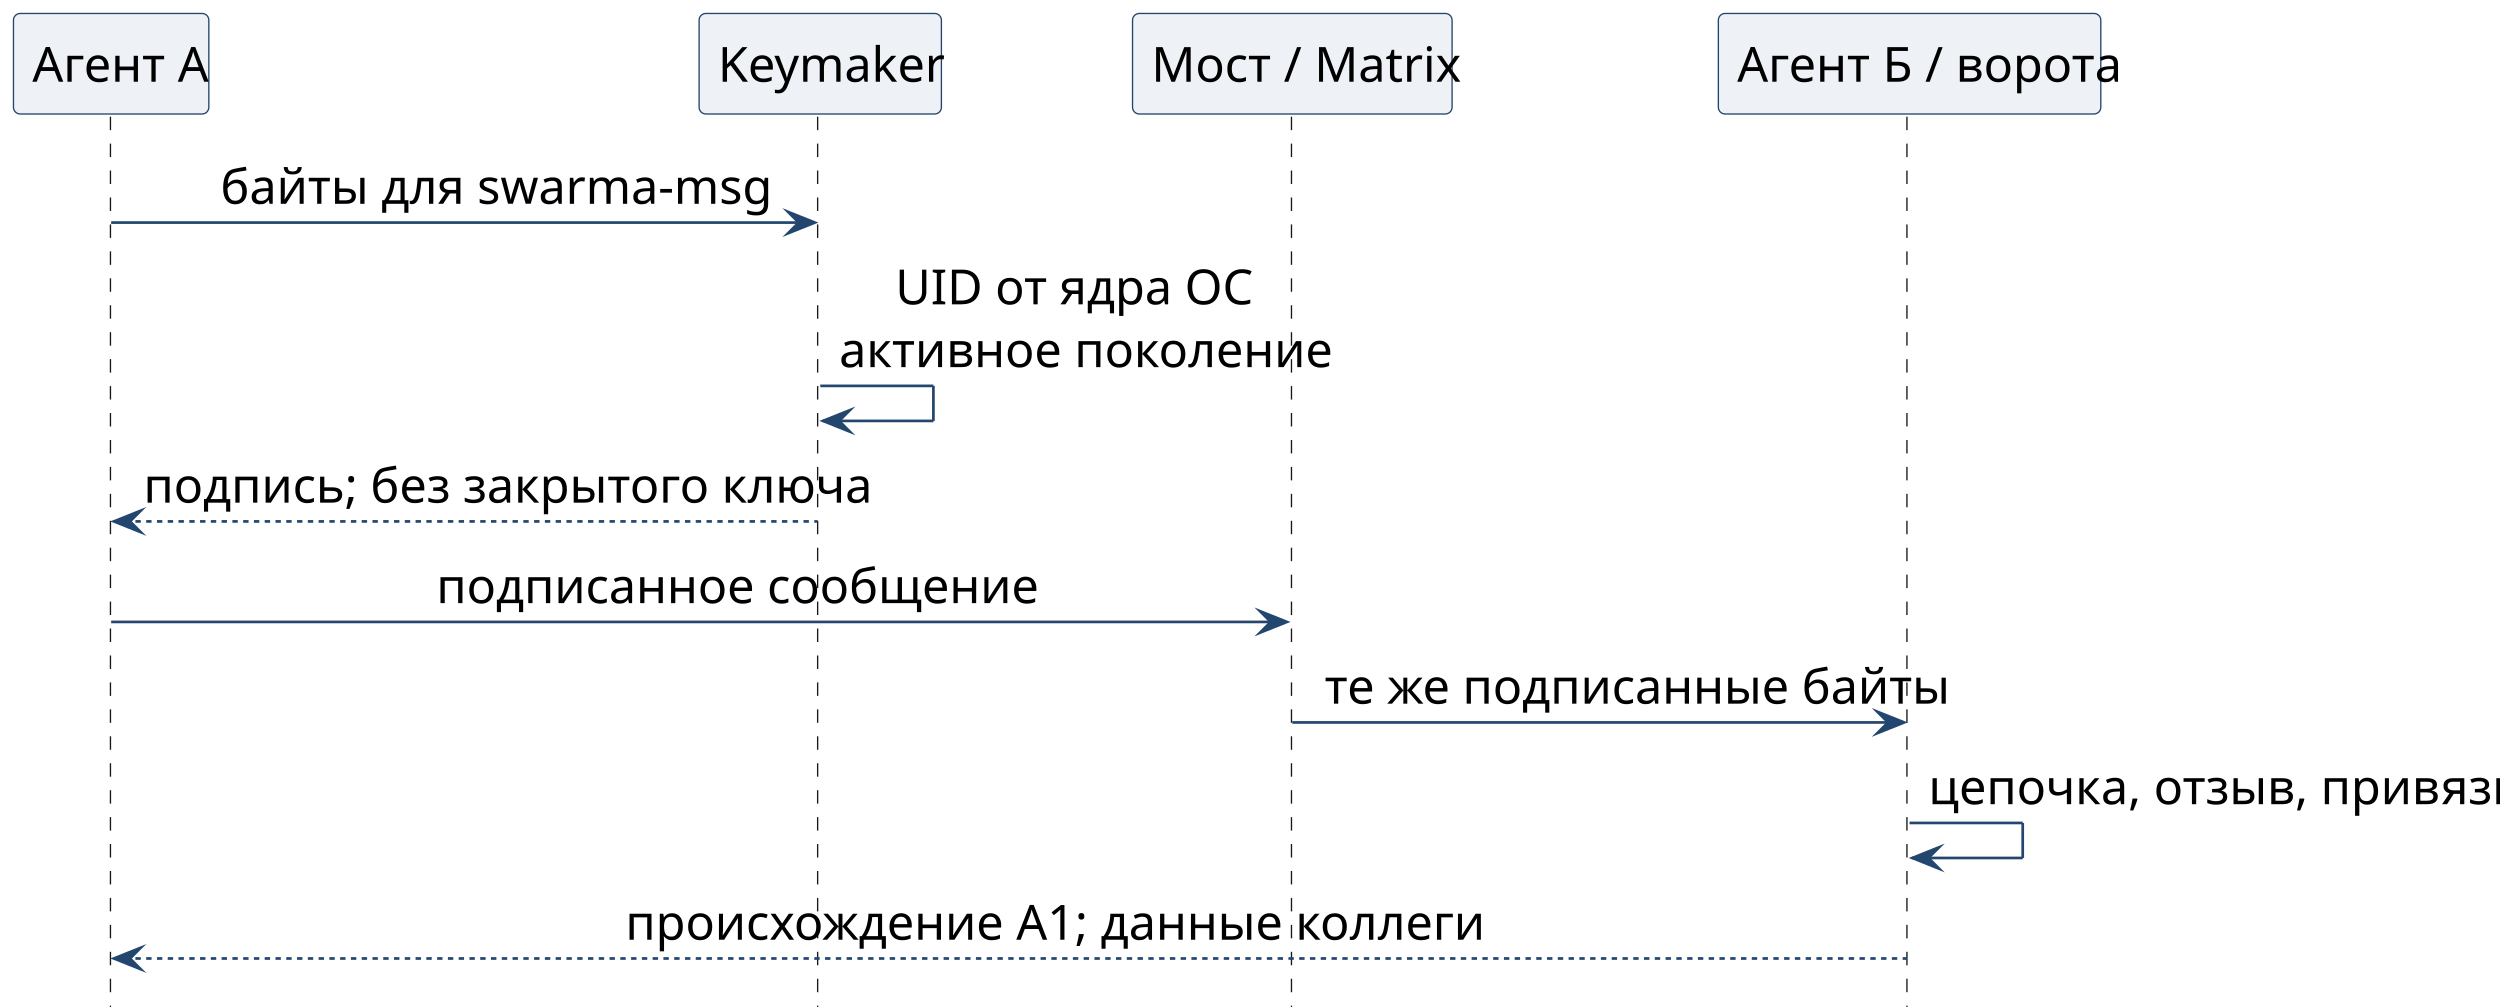
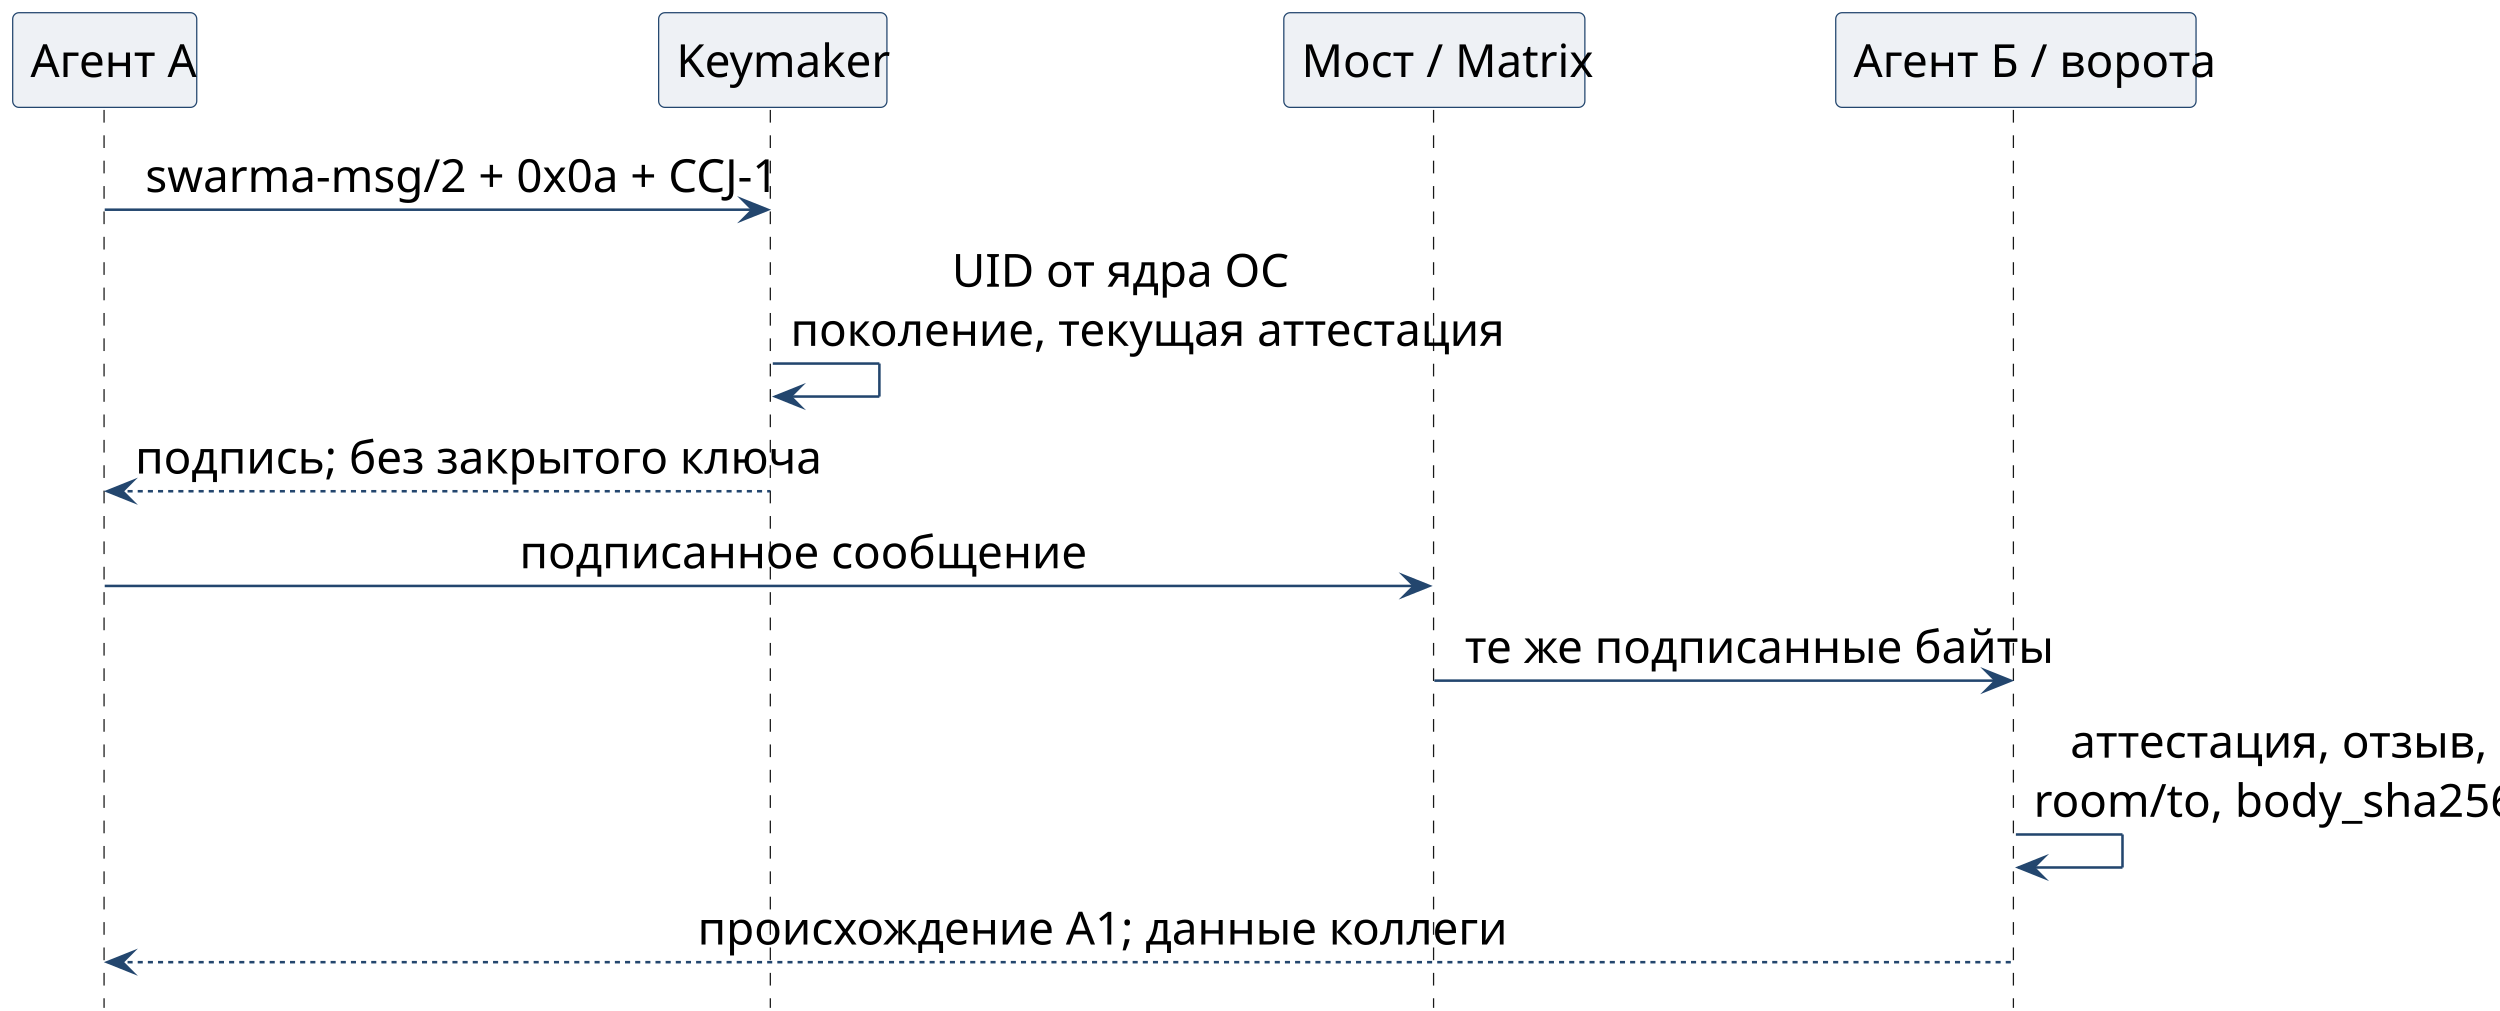
- <svg xmlns="http://www.w3.org/2000/svg" contentStyleType="text/css" data-diagram-type="SEQUENCE" height="374px" preserveAspectRatio="none" style="width:928px;height:374px;background:#FFFFFF;" version="1.1" viewBox="0 0 928 374" width="928px" zoomAndPan="magnify">
+ <svg xmlns="http://www.w3.org/2000/svg" contentStyleType="text/css" data-diagram-type="SEQUENCE" height="398px" preserveAspectRatio="none" style="width:985px;height:398px;background:#FFFFFF;" version="1.1" viewBox="0 0 985 398" width="985px" zoomAndPan="magnify">
  <defs />
  <g>
    <g class="participant-lifeline" data-entity-uid="part1" data-qualified-name="a" data-source-line="9" id="part1-lifeline">
      <g>
-         <rect fill="#000000" fill-opacity="0" height="330.48" width="8" x="37.259" y="43.31" />
-         <line style="stroke:#181818;stroke-width:0.5;stroke-dasharray:5,5;" x1="41" x2="41" y1="43.31" y2="373.79" />
+         <rect fill="#000000" fill-opacity="0" height="353.79" width="8" x="37.259" y="43.31" />
+         <line style="stroke:#181818;stroke-width:0.5;stroke-dasharray:5,5;" x1="41" x2="41" y1="43.31" y2="397.1" />
      </g>
    </g>
    <g class="participant-lifeline" data-entity-uid="part2" data-qualified-name="km" data-source-line="10" id="part2-lifeline">
      <g>
-         <rect fill="#000000" fill-opacity="0" height="330.48" width="8" x="300.479" y="43.31" />
-         <line style="stroke:#181818;stroke-width:0.5;stroke-dasharray:5,5;" x1="303.508" x2="303.508" y1="43.31" y2="373.79" />
+         <rect fill="#000000" fill-opacity="0" height="353.79" width="8" x="300.479" y="43.31" />
+         <line style="stroke:#181818;stroke-width:0.5;stroke-dasharray:5,5;" x1="303.508" x2="303.508" y1="43.31" y2="397.1" />
      </g>
    </g>
    <g class="participant-lifeline" data-entity-uid="part3" data-qualified-name="matrix" data-source-line="11" id="part3-lifeline">
      <g>
-         <rect fill="#000000" fill-opacity="0" height="330.48" width="8" x="475.705" y="43.31" />
-         <line style="stroke:#181818;stroke-width:0.5;stroke-dasharray:5,5;" x1="479.397" x2="479.397" y1="43.31" y2="373.79" />
+         <rect fill="#000000" fill-opacity="0" height="353.79" width="8" x="561.133" y="43.31" />
+         <line style="stroke:#181818;stroke-width:0.5;stroke-dasharray:5,5;" x1="564.825" x2="564.825" y1="43.31" y2="397.1" />
      </g>
    </g>
    <g class="participant-lifeline" data-entity-uid="part4" data-qualified-name="b" data-source-line="12" id="part4-lifeline">
      <g>
-         <rect fill="#000000" fill-opacity="0" height="330.48" width="8" x="704.833" y="43.31" />
-         <line style="stroke:#181818;stroke-width:0.5;stroke-dasharray:5,5;" x1="707.852" x2="707.852" y1="43.31" y2="373.79" />
+         <rect fill="#000000" fill-opacity="0" height="353.79" width="8" x="790.261" y="43.31" />
+         <line style="stroke:#181818;stroke-width:0.5;stroke-dasharray:5,5;" x1="793.28" x2="793.28" y1="43.31" y2="397.1" />
      </g>
    </g>
    <g class="participant participant-head" data-entity-uid="part1" data-qualified-name="a" data-source-line="9" id="part1-head">
      <rect fill="#EEF1F5" height="37.31" rx="2.5" ry="2.5" style="stroke:#23466E;stroke-width:0.5;" width="72.518" x="5" y="5" />
      <text fill="#000000" font-family="PT Sans" font-size="18" lengthAdjust="spacing" textLength="58.518" x="12" y="30.342">Агент А</text>
    </g>
    <g class="participant participant-head" data-entity-uid="part2" data-qualified-name="km" data-source-line="10" id="part2-head">
      <rect fill="#EEF1F5" height="37.31" rx="2.5" ry="2.5" style="stroke:#23466E;stroke-width:0.5;" width="89.942" x="259.508" y="5" />
      <text fill="#000000" font-family="PT Sans" font-size="18" lengthAdjust="spacing" textLength="75.942" x="266.508" y="30.342">Keymaker</text>
    </g>
    <g class="participant participant-head" data-entity-uid="part3" data-qualified-name="matrix" data-source-line="11" id="part3-head">
-       <rect fill="#EEF1F5" height="37.31" rx="2.5" ry="2.5" style="stroke:#23466E;stroke-width:0.5;" width="118.616" x="420.397" y="5" />
-       <text fill="#000000" font-family="PT Sans" font-size="18" lengthAdjust="spacing" textLength="104.616" x="427.397" y="30.342">Мост / Matrix</text>
+       <rect fill="#EEF1F5" height="37.31" rx="2.5" ry="2.5" style="stroke:#23466E;stroke-width:0.5;" width="118.616" x="505.825" y="5" />
+       <text fill="#000000" font-family="PT Sans" font-size="18" lengthAdjust="spacing" textLength="104.616" x="512.825" y="30.342">Мост / Matrix</text>
    </g>
    <g class="participant participant-head" data-entity-uid="part4" data-qualified-name="b" data-source-line="12" id="part4-head">
-       <rect fill="#EEF1F5" height="37.31" rx="2.5" ry="2.5" style="stroke:#23466E;stroke-width:0.5;" width="141.962" x="637.852" y="5" />
-       <text fill="#000000" font-family="PT Sans" font-size="18" lengthAdjust="spacing" textLength="127.962" x="644.852" y="30.342">Агент Б / ворота</text>
+       <rect fill="#EEF1F5" height="37.31" rx="2.5" ry="2.5" style="stroke:#23466E;stroke-width:0.5;" width="141.962" x="723.28" y="5" />
+       <text fill="#000000" font-family="PT Sans" font-size="18" lengthAdjust="spacing" textLength="127.962" x="730.28" y="30.342">Агент Б / ворота</text>
    </g>
    <g class="message" data-entity-1="part1" data-entity-2="part2" data-source-line="13" id="msg1">
      <polygon fill="#23466E" points="292.479,78.62,302.479,82.62,292.479,86.62,296.479,82.62" style="stroke:#23466E;stroke-width:1;stroke-linejoin:miter;stroke-miterlimit:10;" />
      <line style="stroke:#23466E;stroke-width:1;" x1="41.259" x2="298.479" y1="82.62" y2="82.62" />
-       <text fill="#000000" font-family="PT Sans" font-size="18" lengthAdjust="spacing" textLength="182.124" x="81.807" y="75.652">байты для swarma-msg</text>
+       <text fill="#000000" font-family="PT Sans" font-size="18" lengthAdjust="spacing" textLength="231.228" x="57.255" y="75.652">swarma-msg/2 + 0x0a + CCJ-1</text>
    </g>
    <g class="message" data-entity-1="part2" data-entity-2="part2" data-source-line="14" id="msg2">
      <line style="stroke:#23466E;stroke-width:1;" x1="304.479" x2="346.479" y1="143.24" y2="143.24" />
      <line style="stroke:#23466E;stroke-width:1;" x1="346.479" x2="346.479" y1="143.24" y2="156.24" />
      <line style="stroke:#23466E;stroke-width:1;" x1="305.479" x2="346.479" y1="156.24" y2="156.24" />
      <polygon fill="#23466E" points="315.479,152.24,305.479,156.24,315.479,160.24,311.479,156.24" style="stroke:#23466E;stroke-width:1;stroke-linejoin:miter;stroke-miterlimit:10;" />
-       <text fill="#000000" font-family="PT Sans" font-size="18" lengthAdjust="spacing" textLength="119.502" x="332.341" y="112.962">UID от ядра ОС</text>
-       <text fill="#000000" font-family="PT Sans" font-size="18" lengthAdjust="spacing" textLength="161.226" x="311.479" y="136.272">активное поколение</text>
+       <text fill="#000000" font-family="PT Sans" font-size="18" lengthAdjust="spacing" textLength="119.502" x="375.055" y="112.962">UID от ядра ОС</text>
+       <text fill="#000000" font-family="PT Sans" font-size="18" lengthAdjust="spacing" textLength="246.654" x="311.479" y="136.272">поколение, текущая аттестация</text>
    </g>
    <g class="message" data-entity-1="part2" data-entity-2="part1" data-source-line="15" id="msg3">
      <polygon fill="#23466E" points="52.259,189.55,42.259,193.55,52.259,197.55,48.259,193.55" style="stroke:#23466E;stroke-width:1;stroke-linejoin:miter;stroke-miterlimit:10;" />
      <line style="stroke:#23466E;stroke-width:1;stroke-dasharray:2,2;" x1="46.259" x2="303.479" y1="193.55" y2="193.55" />
      <text fill="#000000" font-family="PT Sans" font-size="18" lengthAdjust="spacing" textLength="239.22" x="53.259" y="186.582">подпись; без закрытого ключа</text>
    </g>
    <g class="message" data-entity-1="part1" data-entity-2="part3" data-source-line="16" id="msg4">
-       <polygon fill="#23466E" points="467.705,226.86,477.705,230.86,467.705,234.86,471.705,230.86" style="stroke:#23466E;stroke-width:1;stroke-linejoin:miter;stroke-miterlimit:10;" />
-       <line style="stroke:#23466E;stroke-width:1;" x1="41.259" x2="473.705" y1="230.86" y2="230.86" />
-       <text fill="#000000" font-family="PT Sans" font-size="18" lengthAdjust="spacing" textLength="197.01" x="161.977" y="223.892">подписанное сообщение</text>
+       <polygon fill="#23466E" points="553.133,226.86,563.133,230.86,553.133,234.86,557.133,230.86" style="stroke:#23466E;stroke-width:1;stroke-linejoin:miter;stroke-miterlimit:10;" />
+       <line style="stroke:#23466E;stroke-width:1;" x1="41.259" x2="559.133" y1="230.86" y2="230.86" />
+       <text fill="#000000" font-family="PT Sans" font-size="18" lengthAdjust="spacing" textLength="197.01" x="204.691" y="223.892">подписанное сообщение</text>
    </g>
    <g class="message" data-entity-1="part3" data-entity-2="part4" data-source-line="17" id="msg5">
-       <polygon fill="#23466E" points="696.833,264.17,706.833,268.17,696.833,272.17,700.833,268.17" style="stroke:#23466E;stroke-width:1;stroke-linejoin:miter;stroke-miterlimit:10;" />
-       <line style="stroke:#23466E;stroke-width:1;" x1="479.705" x2="702.833" y1="268.17" y2="268.17" />
-       <text fill="#000000" font-family="PT Sans" font-size="18" lengthAdjust="spacing" textLength="205.128" x="491.705" y="261.202">те же подписанные байты</text>
+       <polygon fill="#23466E" points="782.261,264.17,792.261,268.17,782.261,272.17,786.261,268.17" style="stroke:#23466E;stroke-width:1;stroke-linejoin:miter;stroke-miterlimit:10;" />
+       <line style="stroke:#23466E;stroke-width:1;" x1="565.133" x2="788.261" y1="268.17" y2="268.17" />
+       <text fill="#000000" font-family="PT Sans" font-size="18" lengthAdjust="spacing" textLength="205.128" x="577.133" y="261.202">те же подписанные байты</text>
    </g>
    <g class="message" data-entity-1="part4" data-entity-2="part4" data-source-line="18" id="msg6">
-       <line style="stroke:#23466E;stroke-width:1;" x1="708.833" x2="750.833" y1="305.48" y2="305.48" />
-       <line style="stroke:#23466E;stroke-width:1;" x1="750.833" x2="750.833" y1="305.48" y2="318.48" />
-       <line style="stroke:#23466E;stroke-width:1;" x1="709.833" x2="750.833" y1="318.48" y2="318.48" />
-       <polygon fill="#23466E" points="719.833,314.48,709.833,318.48,719.833,322.48,715.833,318.48" style="stroke:#23466E;stroke-width:1;stroke-linejoin:miter;stroke-miterlimit:10;" />
-       <text fill="#000000" font-family="PT Sans" font-size="18" lengthAdjust="spacing" textLength="199.962" x="715.833" y="298.512">цепочка, отзыв, привязки</text>
+       <line style="stroke:#23466E;stroke-width:1;" x1="794.261" x2="836.261" y1="328.79" y2="328.79" />
+       <line style="stroke:#23466E;stroke-width:1;" x1="836.261" x2="836.261" y1="328.79" y2="341.79" />
+       <line style="stroke:#23466E;stroke-width:1;" x1="795.261" x2="836.261" y1="341.79" y2="341.79" />
+       <polygon fill="#23466E" points="805.261,337.79,795.261,341.79,805.261,345.79,801.261,341.79" style="stroke:#23466E;stroke-width:1;stroke-linejoin:miter;stroke-miterlimit:10;" />
+       <text fill="#000000" font-family="PT Sans" font-size="18" lengthAdjust="spacing" textLength="142.218" x="815.67" y="298.512">аттестация, отзыв,</text>
+       <text fill="#000000" font-family="PT Sans" font-size="18" lengthAdjust="spacing" textLength="171.036" x="801.261" y="321.822">room/to, body_sha256</text>
    </g>
    <g class="message" data-entity-1="part4" data-entity-2="part1" data-source-line="19" id="msg7">
-       <polygon fill="#23466E" points="52.259,351.79,42.259,355.79,52.259,359.79,48.259,355.79" style="stroke:#23466E;stroke-width:1;stroke-linejoin:miter;stroke-miterlimit:10;" />
-       <line style="stroke:#23466E;stroke-width:1;stroke-dasharray:2,2;" x1="46.259" x2="707.833" y1="355.79" y2="355.79" />
-       <text fill="#000000" font-family="PT Sans" font-size="18" lengthAdjust="spacing" textLength="285.786" x="232.153" y="348.822">происхождение A1; данные коллеги</text>
+       <polygon fill="#23466E" points="52.259,375.1,42.259,379.1,52.259,383.1,48.259,379.1" style="stroke:#23466E;stroke-width:1;stroke-linejoin:miter;stroke-miterlimit:10;" />
+       <line style="stroke:#23466E;stroke-width:1;stroke-dasharray:2,2;" x1="46.259" x2="793.261" y1="379.1" y2="379.1" />
+       <text fill="#000000" font-family="PT Sans" font-size="18" lengthAdjust="spacing" textLength="285.786" x="274.867" y="372.132">происхождение A1; данные коллеги</text>
    </g>
  </g>
</svg>
